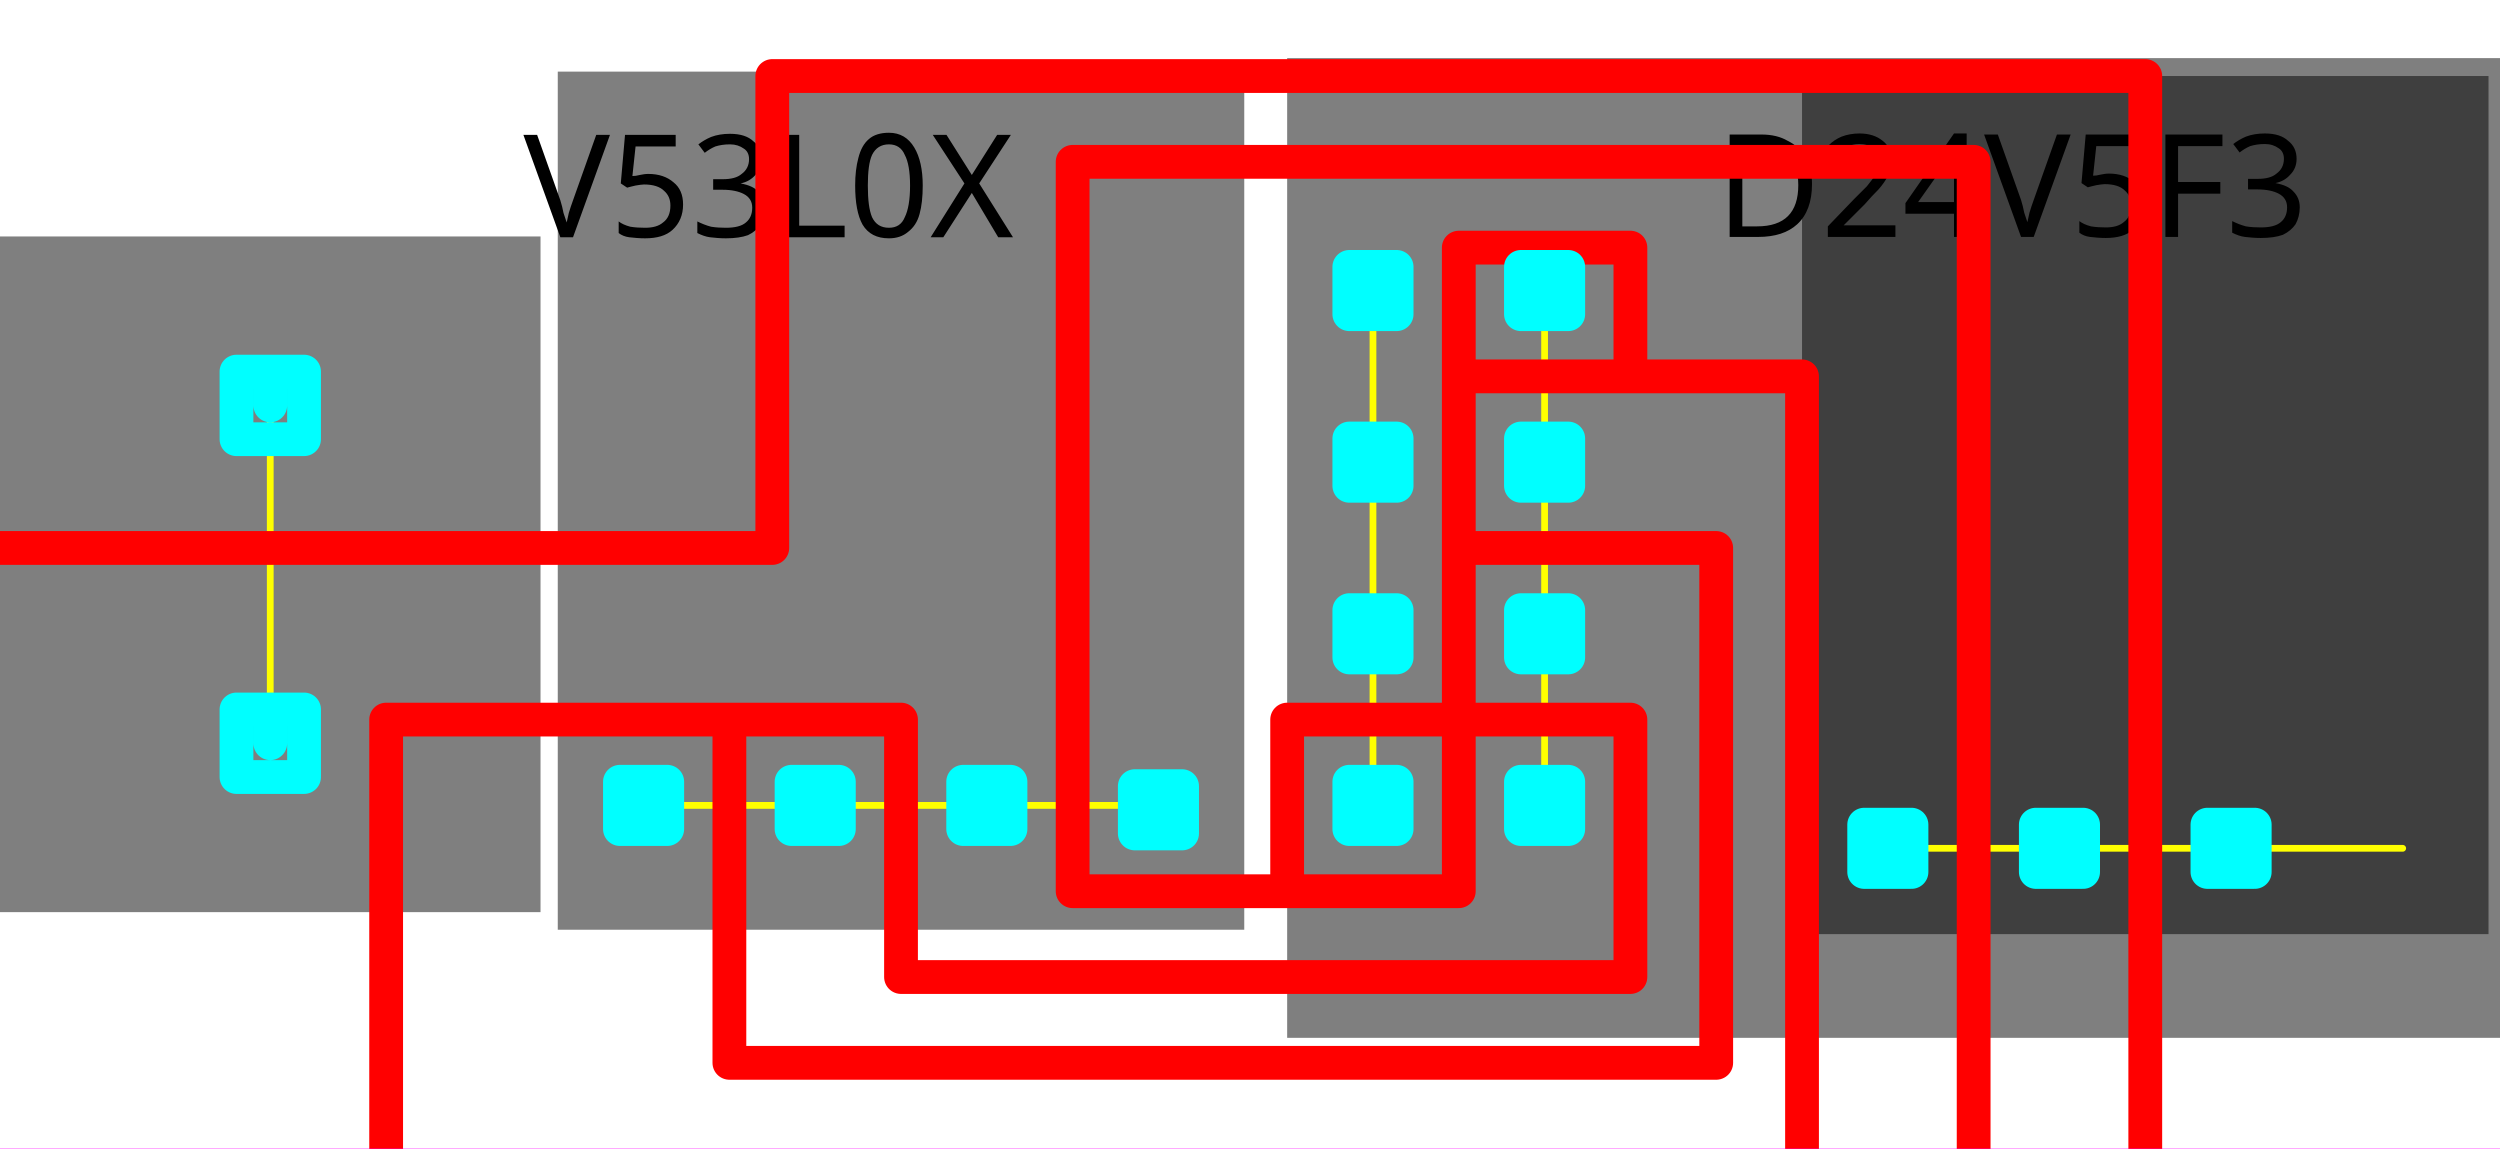
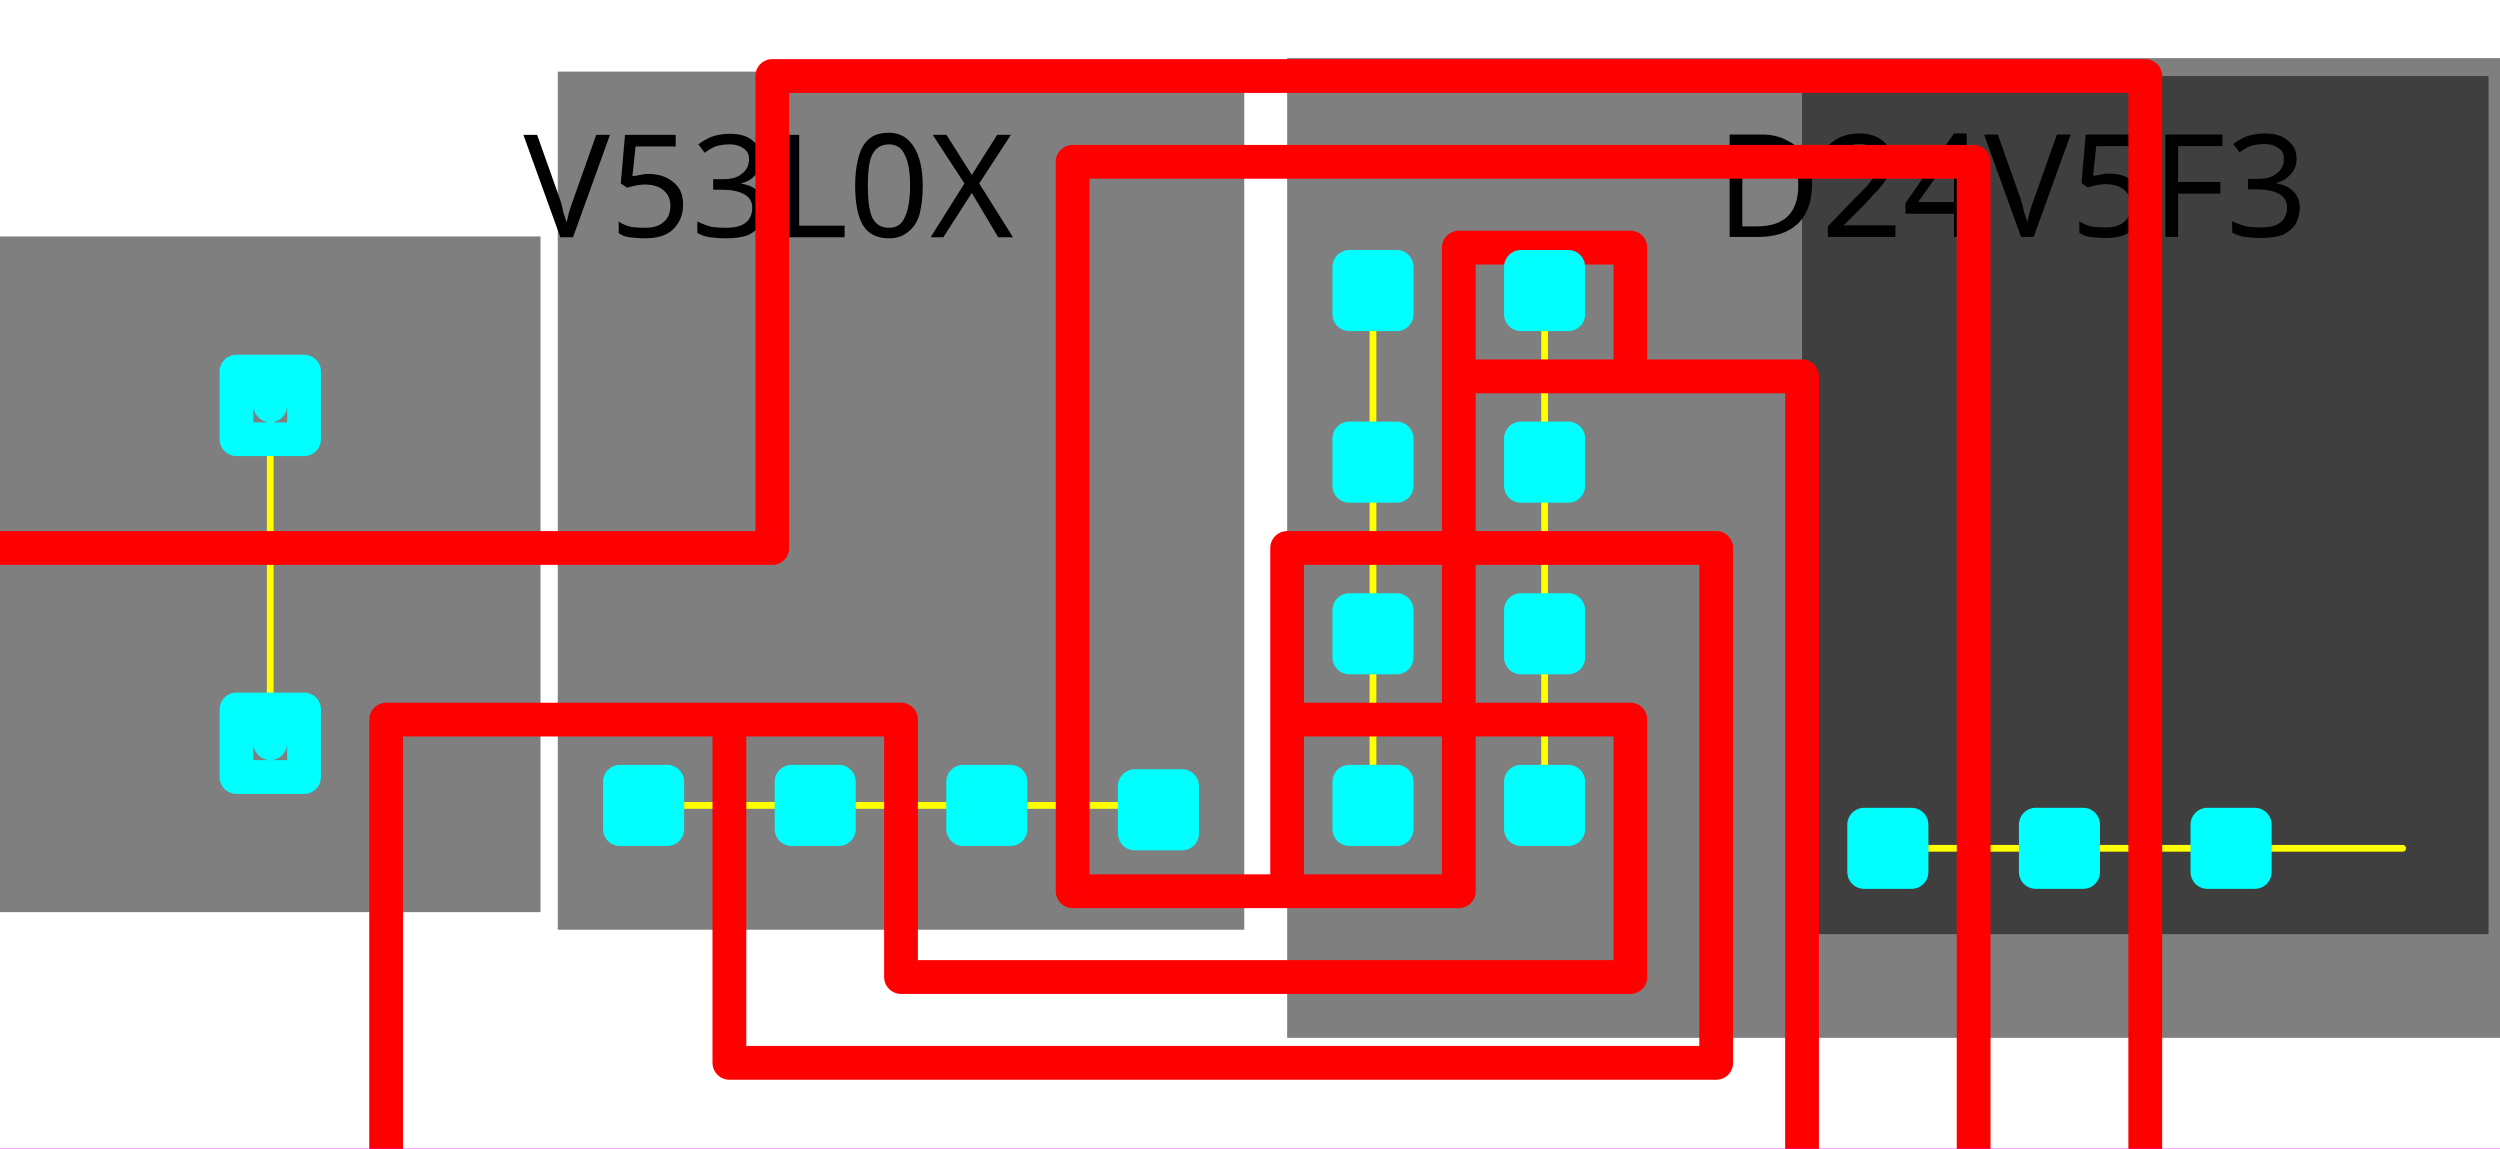
<svg xmlns="http://www.w3.org/2000/svg" width="37mm" height="17mm" viewBox="0 0 37 17" version="1.1" id="svg926">
  <defs id="defs920" />
  <g id="layer6" style="display:inline;opacity:1" transform="translate(-8.105003,21.76498)">
    <g transform="rotate(-180,23.3725,-12.33249)" style="display:inline;opacity:1" id="layer6-2">
      <g id="g832">
        <rect y="-5.16" x="-18.26" height="24.75" width="14.5" id="rect934" style="opacity:1;fill:#000000;fill-opacity:0.502;fill-rule:evenodd;stroke:none;stroke-width:1;stroke-linecap:round;stroke-linejoin:round;stroke-miterlimit:4;stroke-dasharray:none;stroke-dashoffset:0;stroke-opacity:1" transform="matrix(0,1,1,0,0,0)" />
        <text xml:space="preserve" style="font-style:normal;font-variant:normal;font-weight:normal;font-stretch:normal;font-size:4.233px;line-height:125%;font-family:Raleway;-inkscape-font-specification:'Raleway, Normal';font-variant-ligatures:normal;font-variant-caps:normal;font-variant-numeric:normal;font-feature-settings:normal;text-align:center;letter-spacing:0px;word-spacing:0px;writing-mode:lr-tb;text-anchor:middle;fill:#000000;fill-opacity:1;stroke:none;stroke-width:0.265px;stroke-linecap:butt;stroke-linejoin:miter;stroke-opacity:1" x="10.863" y="-1.306" id="text892" transform="rotate(-90)">
          <tspan id="tspan890" x="10.863" y="-1.306" style="font-style:normal;font-variant:normal;font-weight:normal;font-stretch:normal;font-size:4.233px;font-family:Raleway;-inkscape-font-specification:'Raleway, Normal';font-variant-ligatures:normal;font-variant-caps:normal;font-variant-numeric:normal;font-feature-settings:normal;text-align:center;writing-mode:lr-tb;text-anchor:middle;stroke-width:0.265px">ESP-01</tspan>
        </text>
        <path style="opacity:1;fill:none;fill-opacity:0.502;fill-rule:evenodd;stroke:#ffff00;stroke-width:0.1;stroke-linecap:round;stroke-linejoin:round;stroke-miterlimit:4;stroke-dasharray:none;stroke-dashoffset:0;stroke-opacity:1" d="m 18.32,-14.82 v 2.54 2.54 2.54" id="path822" />
        <path id="path824" d="m 15.78,-14.82 v 2.54 2.54 2.54" style="opacity:1;fill:none;fill-opacity:0.502;fill-rule:evenodd;stroke:#ffff00;stroke-width:0.1;stroke-linecap:round;stroke-linejoin:round;stroke-miterlimit:4;stroke-dasharray:none;stroke-dashoffset:0;stroke-opacity:1" />
        <rect transform="matrix(0,1,1,0,0,0)" style="opacity:1;fill:#000000;fill-opacity:0.502;fill-rule:evenodd;stroke:none;stroke-width:1;stroke-linecap:round;stroke-linejoin:round;stroke-miterlimit:4;stroke-dasharray:none;stroke-dashoffset:0;stroke-opacity:1" id="rect822" width="14.5" height="6" x="-18.26" y="-5.16" />
      </g>
    </g>
    <g transform="rotate(-90,-56.58934,74.60099)" id="layer1">
      <rect y="139.295" x="26.277" height="8" width="10" id="rect817" style="opacity:1;fill:#000000;fill-opacity:0.502;fill-rule:evenodd;stroke:none;stroke-width:0.5;stroke-linecap:round;stroke-linejoin:round;stroke-miterlimit:4;stroke-dasharray:none;stroke-dashoffset:0;stroke-opacity:1" />
      <path id="path818" d="m 28.777,143.295 h 5" style="opacity:1;fill:none;fill-opacity:0.502;fill-rule:evenodd;stroke:#ffff00;stroke-width:0.1;stroke-linecap:round;stroke-linejoin:round;stroke-miterlimit:4;stroke-dasharray:none;stroke-dashoffset:0;stroke-opacity:1" />
    </g>
    <g transform="translate(22.07501,-109.36)" id="layer1-3">
      <rect y="88.72" x="12.7" height="12.7" width="10.16" id="rect817-9" style="opacity:1;fill:#000000;fill-opacity:0.502;fill-rule:evenodd;stroke:none;stroke-width:0.1;stroke-linecap:round;stroke-linejoin:round;stroke-miterlimit:4;stroke-dasharray:none;stroke-dashoffset:0;stroke-opacity:1" />
      <path id="path831" d="m 13.97,100.15 h 2.54 2.54 2.54" style="opacity:1;fill:none;fill-opacity:0.502;fill-rule:evenodd;stroke:#ffff00;stroke-width:0.1;stroke-linecap:round;stroke-linejoin:round;stroke-miterlimit:4;stroke-dasharray:none;stroke-dashoffset:0;stroke-opacity:1" />
      <text id="text835" y="91.103" x="17.734" style="font-style:normal;font-variant:normal;font-weight:normal;font-stretch:normal;font-size:2.117px;line-height:125%;font-family:Raleway;-inkscape-font-specification:'Raleway, Normal';font-variant-ligatures:normal;font-variant-caps:normal;font-variant-numeric:normal;font-feature-settings:normal;text-align:center;letter-spacing:0px;word-spacing:0px;writing-mode:lr-tb;text-anchor:middle;fill:#000000;fill-opacity:1;stroke:none;stroke-width:0.265px;stroke-linecap:butt;stroke-linejoin:miter;stroke-opacity:1" xml:space="preserve">
        <tspan style="font-style:normal;font-variant:normal;font-weight:normal;font-stretch:normal;font-size:2.117px;font-family:Raleway;-inkscape-font-specification:'Raleway, Normal';font-variant-ligatures:normal;font-variant-caps:normal;font-variant-numeric:normal;font-feature-settings:normal;text-align:center;writing-mode:lr-tb;text-anchor:middle;stroke-width:0.265px" y="91.103" x="17.734" id="tspan833">D24V5F3</tspan>
      </text>
    </g>
    <g id="g1073" transform="translate(15.82,-7.354996)">
      <rect style="opacity:1;fill:#000000;fill-opacity:0.502;fill-rule:evenodd;stroke:none;stroke-width:1;stroke-linecap:round;stroke-linejoin:round;stroke-miterlimit:4;stroke-dasharray:none;stroke-dashoffset:0;stroke-opacity:1" id="rect853" width="10.16" height="12.7" x="0.54" y="-13.35" />
      <text id="text1056" y="-10.902" x="5.587" style="font-style:normal;font-variant:normal;font-weight:normal;font-stretch:normal;font-size:2.117px;line-height:125%;font-family:Raleway;-inkscape-font-specification:'Raleway, Normal';font-variant-ligatures:normal;font-variant-caps:normal;font-variant-numeric:normal;font-feature-settings:normal;text-align:center;letter-spacing:0px;word-spacing:0px;writing-mode:lr-tb;text-anchor:middle;fill:#000000;fill-opacity:1;stroke:none;stroke-width:0.265px;stroke-linecap:butt;stroke-linejoin:miter;stroke-opacity:1" xml:space="preserve">
        <tspan style="font-style:normal;font-variant:normal;font-weight:normal;font-stretch:normal;font-size:2.117px;font-family:Raleway;-inkscape-font-specification:'Raleway, Normal';font-variant-ligatures:normal;font-variant-caps:normal;font-variant-numeric:normal;font-feature-settings:normal;text-align:center;writing-mode:lr-tb;text-anchor:middle;stroke-width:0.265px" y="-10.902" x="5.587" id="tspan1054">V53L0X</tspan>
      </text>
      <path id="path1063" d="m 9.43,-2.49 h -2.54 -2.54 -2.54" style="display:inline;opacity:1;fill:none;fill-opacity:0.502;fill-rule:evenodd;stroke:#ffff00;stroke-width:0.1;stroke-linecap:round;stroke-linejoin:round;stroke-miterlimit:4;stroke-dasharray:none;stroke-dashoffset:0;stroke-opacity:1" />
    </g>
  </g>
  <g id="layer2" style="display:none" transform="translate(0,2.499999)">
    <path style="opacity:1;fill:none;fill-opacity:0.502;fill-rule:evenodd;stroke:#00ff00;stroke-width:1;stroke-linecap:round;stroke-linejoin:round;stroke-miterlimit:4;stroke-dasharray:none;stroke-dashoffset:0;stroke-opacity:1" d="M 20.035,2.395 V 7.475" id="path1076" />
    <path style="display:inline;opacity:1;fill:none;fill-opacity:0.502;fill-rule:evenodd;stroke:#00ff00;stroke-width:1;stroke-linecap:round;stroke-linejoin:round;stroke-miterlimit:4;stroke-dasharray:none;stroke-dashoffset:0;stroke-opacity:1" d="m 27.94,10.055 -10e-7,-9.289 -7.905,0.009 V 2.395" id="path1082" />
    <path style="display:inline;opacity:1;fill:none;fill-opacity:0.502;fill-rule:evenodd;stroke:#00ff00;stroke-width:1;stroke-linecap:round;stroke-linejoin:round;stroke-miterlimit:4;stroke-dasharray:none;stroke-dashoffset:0;stroke-opacity:1" d="m 33.02,10.055 10e-7,-11.829 -29.21,0.009 0.19,5.265" id="path1084" />
    <path style="display:inline;opacity:1;fill:none;fill-opacity:0.502;fill-rule:evenodd;stroke:#00ff00;stroke-width:1;stroke-linecap:round;stroke-linejoin:round;stroke-miterlimit:4;stroke-dasharray:none;stroke-dashoffset:0;stroke-opacity:1" d="M 17.145,9.485 V 7.456 l 2.89,0.019" id="path1090" />
    <path style="display:inline;opacity:1;fill:none;fill-opacity:0.502;fill-rule:evenodd;stroke:#00ff00;stroke-width:1;stroke-linecap:round;stroke-linejoin:round;stroke-miterlimit:4;stroke-dasharray:none;stroke-dashoffset:0;stroke-opacity:1" d="M 9.525,10.3 10.16,13.475 H 26.035 V 5.22 L 22.575,3.705" id="path883" />
    <path style="display:inline;opacity:1;fill:none;fill-opacity:0.502;fill-rule:evenodd;stroke:#00ff00;stroke-width:1;stroke-linecap:round;stroke-linejoin:round;stroke-miterlimit:4;stroke-dasharray:none;stroke-dashoffset:0;stroke-opacity:1" d="M 30.48,10.055 V -0.504 l -15.875,0.009 V 10.3" id="path885" />
    <path style="display:inline;opacity:1;fill:none;fill-opacity:0.502;fill-rule:evenodd;stroke:#00ff00;stroke-width:1;stroke-linecap:round;stroke-linejoin:round;stroke-miterlimit:4;stroke-dasharray:none;stroke-dashoffset:0;stroke-opacity:1" d="M 14.605,7.76 H 4.445 l -0.445,0.965" id="path887" />
    <path style="display:inline;opacity:1;fill:none;fill-opacity:0.502;fill-rule:evenodd;stroke:#00ff00;stroke-width:1;stroke-linecap:round;stroke-linejoin:round;stroke-miterlimit:4;stroke-dasharray:none;stroke-dashoffset:0;stroke-opacity:1" d="m 14.605,9.07 0.05,1.865 h 7.92 V 8.785" id="path879" />
    <path style="display:inline;opacity:1;fill:none;fill-opacity:0.502;fill-rule:evenodd;stroke:#00ff00;stroke-width:1;stroke-linecap:round;stroke-linejoin:round;stroke-miterlimit:4;stroke-dasharray:none;stroke-dashoffset:0;stroke-opacity:1" d="m 12.065,10.3 v 1.905 l 12.065,1e-6 V 7.76 L 22.575,6.245" id="path881" />
  </g>
  <g id="layer7" style="display:inline" transform="translate(-8.105003,21.76498)">
-     <path id="path913" style="opacity:1;fill:none;fill-opacity:0.502;fill-rule:evenodd;stroke:#ff0000;stroke-width:0.5;stroke-linecap:round;stroke-linejoin:round;stroke-miterlimit:4;stroke-dasharray:none;stroke-dashoffset:0;stroke-opacity:1" d="m 29.695,-11.115 h -2.54 v 2.54 m 2.54,-7.62 v -1.905 h 2.54 v 1.905 m -2.54,2.54 v -2.54 h 5.08 v 12.065 m -5.08,-6.985 1e-6,-2.54 h 3.81 l -10e-7,7.62 h -14.605 v -5.08 m 18.415,6.985 V -19.37 l -13.335,10e-7 v 10.795 h 5.715 v -2.54 h 2.54 l 1e-6,3.81 -10.795,-2e-7 v -3.81 h -7.62 v 6.985 M 7.47,-13.655 H 19.535 v -6.985 h 20.32 v 16.51" />
+     <path id="path884" style="opacity:1;fill:none;fill-opacity:0.502;fill-rule:evenodd;stroke:#ff0000;stroke-width:0.5;stroke-linecap:round;stroke-linejoin:round;stroke-miterlimit:4;stroke-dasharray:none;stroke-dashoffset:0;stroke-opacity:1" d="m 27.155,-11.115 v -2.54 h 2.54 m 0,2.54 h -2.54 v 2.54 m 2.54,-7.62 v -1.905 h 2.54 v 1.905 m -2.54,2.54 v -2.54 h 5.08 v 12.065 m -5.08,-6.985 1e-6,-2.54 h 3.81 l -10e-7,7.62 h -14.605 v -5.08 m 18.415,6.985 V -19.37 l -13.335,10e-7 v 10.795 h 5.715 v -2.54 h 2.54 l 1e-6,3.81 -10.795,-2e-7 v -3.81 h -7.62 v 6.985 M 7.47,-13.655 H 19.535 v -6.985 h 20.32 v 16.51" />
  </g>
  <g id="layer4" style="display:inline" transform="translate(-8.105003,21.76498)">
    <g id="g940" transform="translate(3.405002,-9.134995)" style="stroke:#00ffff;stroke-opacity:1" />
    <g id="g1229" transform="rotate(-180,36.2725,8.835006)" style="stroke:#00ffff;stroke-opacity:1" />
    <g id="g942" transform="rotate(-90,11.72751,4.247507)" style="stroke:#00ffff;stroke-opacity:1" />
    <g transform="rotate(-180,31.22625,8.835006)" id="g915" style="stroke:#00ffff;stroke-opacity:1" />
    <g id="g924" transform="rotate(-180,26.18,8.835006)" style="stroke:#00ffff;stroke-opacity:1" />
    <g transform="translate(19.24001,1.37501)" id="g941" style="stroke:#00ffff;stroke-opacity:1" />
    <g id="g925" style="stroke:#00ffff;stroke-opacity:1">
      <g transform="rotate(-90,22.0375,-8.9375)" id="g954" style="stroke:#00ffff;stroke-opacity:1" />
      <g id="g964" transform="rotate(-90,23.3075,-10.2075)" style="stroke:#00ffff;stroke-opacity:1" />
    </g>
    <g id="g1033" transform="translate(-0.2700745,-0.1467824)" style="stroke:#00ffff;stroke-opacity:1" />
    <g id="g906" transform="rotate(-90,-1.902492,5.227521)">
      <path style="opacity:1;fill:none;fill-opacity:1;fill-rule:evenodd;stroke:#00ffff;stroke-width:0.5;stroke-linecap:round;stroke-linejoin:round;stroke-miterlimit:4;stroke-dasharray:none;stroke-dashoffset:0;stroke-opacity:1" d="m 19.09,19.235 h 0.5 v -0.5 h -1 v 1 h 1 v -0.5" id="path909" />
      <path style="opacity:1;fill:none;fill-opacity:1;fill-rule:evenodd;stroke:#00ffff;stroke-width:0.5;stroke-linecap:round;stroke-linejoin:round;stroke-miterlimit:4;stroke-dasharray:none;stroke-dashoffset:0;stroke-opacity:1" d="m 14.09,19.235 h 0.5 v -0.5 h -1 v 1 h 1 v -0.5" id="path911" />
    </g>
    <g id="g858" transform="rotate(-180,36.2475,-7.294986)">
      <path style="opacity:1;fill:#6f9090;fill-opacity:0.229;fill-rule:evenodd;stroke:#00ffff;stroke-width:0.5;stroke-linecap:round;stroke-linejoin:round;stroke-miterlimit:4;stroke-dasharray:none;stroke-dashoffset:0;stroke-opacity:1" d="m 31.37,-5.38 h -0.35 v 0.35 h 0.7 v -0.7 h -0.7 v 0.35" id="path910" />
      <path style="opacity:1;fill:#6f9090;fill-opacity:0.229;fill-rule:evenodd;stroke:#00ffff;stroke-width:0.5;stroke-linecap:round;stroke-linejoin:round;stroke-miterlimit:4;stroke-dasharray:none;stroke-dashoffset:0;stroke-opacity:1" d="m 36.45,-5.38 h -0.35 v 0.35 h 0.7 v -0.7 h -0.7 v 0.35" id="path912" />
      <path style="opacity:1;fill:#6f9090;fill-opacity:0.229;fill-rule:evenodd;stroke:#00ffff;stroke-width:0.5;stroke-linecap:round;stroke-linejoin:round;stroke-miterlimit:4;stroke-dasharray:none;stroke-dashoffset:0;stroke-opacity:1" d="m 33.91,-5.38 h -0.35 v 0.35 h 0.7 v -0.7 h -0.7 v 0.35" id="path914" />
    </g>
    <g id="g930" transform="matrix(-1,0,0,1,58.175,-19.42)">
      <path id="path1025" d="m 29.75,9.575 v 0.35 h 0.35 v -0.7 h -0.7 v 0.7 h 0.35" style="opacity:1;fill:none;fill-opacity:1;fill-rule:evenodd;stroke:#00ffff;stroke-width:0.5;stroke-linecap:round;stroke-linejoin:round;stroke-miterlimit:4;stroke-dasharray:none;stroke-dashoffset:0;stroke-opacity:1" />
      <path id="path1023" d="m 29.75,1.955 v 0.35 h 0.35 v -0.7 h -0.7 v 0.7 h 0.35" style="opacity:1;fill:none;fill-opacity:1;fill-rule:evenodd;stroke:#00ffff;stroke-width:0.5;stroke-linecap:round;stroke-linejoin:round;stroke-miterlimit:4;stroke-dasharray:none;stroke-dashoffset:0;stroke-opacity:1" />
      <path id="path1021" d="m 29.75,4.495 v 0.35 h 0.35 v -0.7 h -0.7 v 0.7 h 0.35" style="opacity:1;fill:none;fill-opacity:1;fill-rule:evenodd;stroke:#00ffff;stroke-width:0.5;stroke-linecap:round;stroke-linejoin:round;stroke-miterlimit:4;stroke-dasharray:none;stroke-dashoffset:0;stroke-opacity:1" />
      <path id="path1019" d="m 29.75,7.035 v 0.35 h 0.35 v -0.7 h -0.7 v 0.7 h 0.35" style="opacity:1;fill:none;fill-opacity:1;fill-rule:evenodd;stroke:#00ffff;stroke-width:0.5;stroke-linecap:round;stroke-linejoin:round;stroke-miterlimit:4;stroke-dasharray:none;stroke-dashoffset:0;stroke-opacity:1" />
      <path id="path1015" d="m 27.21,1.955 v 0.35 h 0.35 v -0.7 h -0.7 v 0.7 h 0.35" style="opacity:1;fill:none;fill-opacity:1;fill-rule:evenodd;stroke:#00ffff;stroke-width:0.5;stroke-linecap:round;stroke-linejoin:round;stroke-miterlimit:4;stroke-dasharray:none;stroke-dashoffset:0;stroke-opacity:1" />
      <path style="opacity:1;fill:#6f9090;fill-opacity:0.229;fill-rule:evenodd;stroke:#00ffff;stroke-width:0.5;stroke-linecap:round;stroke-linejoin:round;stroke-miterlimit:4;stroke-dasharray:none;stroke-dashoffset:0;stroke-opacity:1" d="m 27.21,4.495 h -0.35 v 0.35 h 0.7 v -0.7 h -0.7 v 0.35" id="path916" />
      <path id="path918" d="m 27.21,7.035 h -0.35 v 0.35 h 0.7 v -0.7 h -0.7 v 0.35" style="opacity:1;fill:#6f9090;fill-opacity:0.229;fill-rule:evenodd;stroke:#00ffff;stroke-width:0.5;stroke-linecap:round;stroke-linejoin:round;stroke-miterlimit:4;stroke-dasharray:none;stroke-dashoffset:0;stroke-opacity:1" />
      <path style="opacity:1;fill:#6f9090;fill-opacity:0.229;fill-rule:evenodd;stroke:#00ffff;stroke-width:0.5;stroke-linecap:round;stroke-linejoin:round;stroke-miterlimit:4;stroke-dasharray:none;stroke-dashoffset:0;stroke-opacity:1" d="m 27.21,9.575 h -0.35 v 0.35 h 0.7 v -0.7 h -0.7 v 0.35" id="path920" />
    </g>
    <g transform="translate(-13.73999,-4.464996)" id="g866">
      <path id="path860" d="m 31.37,-5.38 h -0.35 v 0.35 h 0.7 v -0.7 h -0.7 v 0.35" style="opacity:1;fill:#6f9090;fill-opacity:0.229;fill-rule:evenodd;stroke:#00ffff;stroke-width:0.5;stroke-linecap:round;stroke-linejoin:round;stroke-miterlimit:4;stroke-dasharray:none;stroke-dashoffset:0;stroke-opacity:1" />
      <path id="path862" d="m 36.45,-5.38 h -0.35 v 0.35 h 0.7 v -0.7 h -0.7 v 0.35" style="opacity:1;fill:#6f9090;fill-opacity:0.229;fill-rule:evenodd;stroke:#00ffff;stroke-width:0.5;stroke-linecap:round;stroke-linejoin:round;stroke-miterlimit:4;stroke-dasharray:none;stroke-dashoffset:0;stroke-opacity:1" />
      <path id="path864" d="m 33.91,-5.38 h -0.35 v 0.35 h 0.7 v -0.7 h -0.7 v 0.35" style="opacity:1;fill:#6f9090;fill-opacity:0.229;fill-rule:evenodd;stroke:#00ffff;stroke-width:0.5;stroke-linecap:round;stroke-linejoin:round;stroke-miterlimit:4;stroke-dasharray:none;stroke-dashoffset:0;stroke-opacity:1" />
      <path style="opacity:1;fill:#6f9090;fill-opacity:0.229;fill-rule:evenodd;stroke:#00ffff;stroke-width:0.5;stroke-linecap:round;stroke-linejoin:round;stroke-miterlimit:4;stroke-dasharray:none;stroke-dashoffset:0;stroke-opacity:1" d="m 38.99,-5.315 h -0.35 v 0.35 h 0.7 v -0.7 h -0.7 v 0.35" id="path868" />
    </g>
  </g>
  <g id="layer3" style="display:inline" transform="translate(-8.105003,21.76498)">
    <rect style="opacity:1;fill:none;fill-opacity:1;fill-rule:evenodd;stroke:#ff00ff;stroke-width:1;stroke-linecap:round;stroke-linejoin:round;stroke-miterlimit:4;stroke-dasharray:none;stroke-dashoffset:0;stroke-opacity:1" id="rect909" width="38" height="18" x="7.605" y="-22.265" />
  </g>
</svg>
